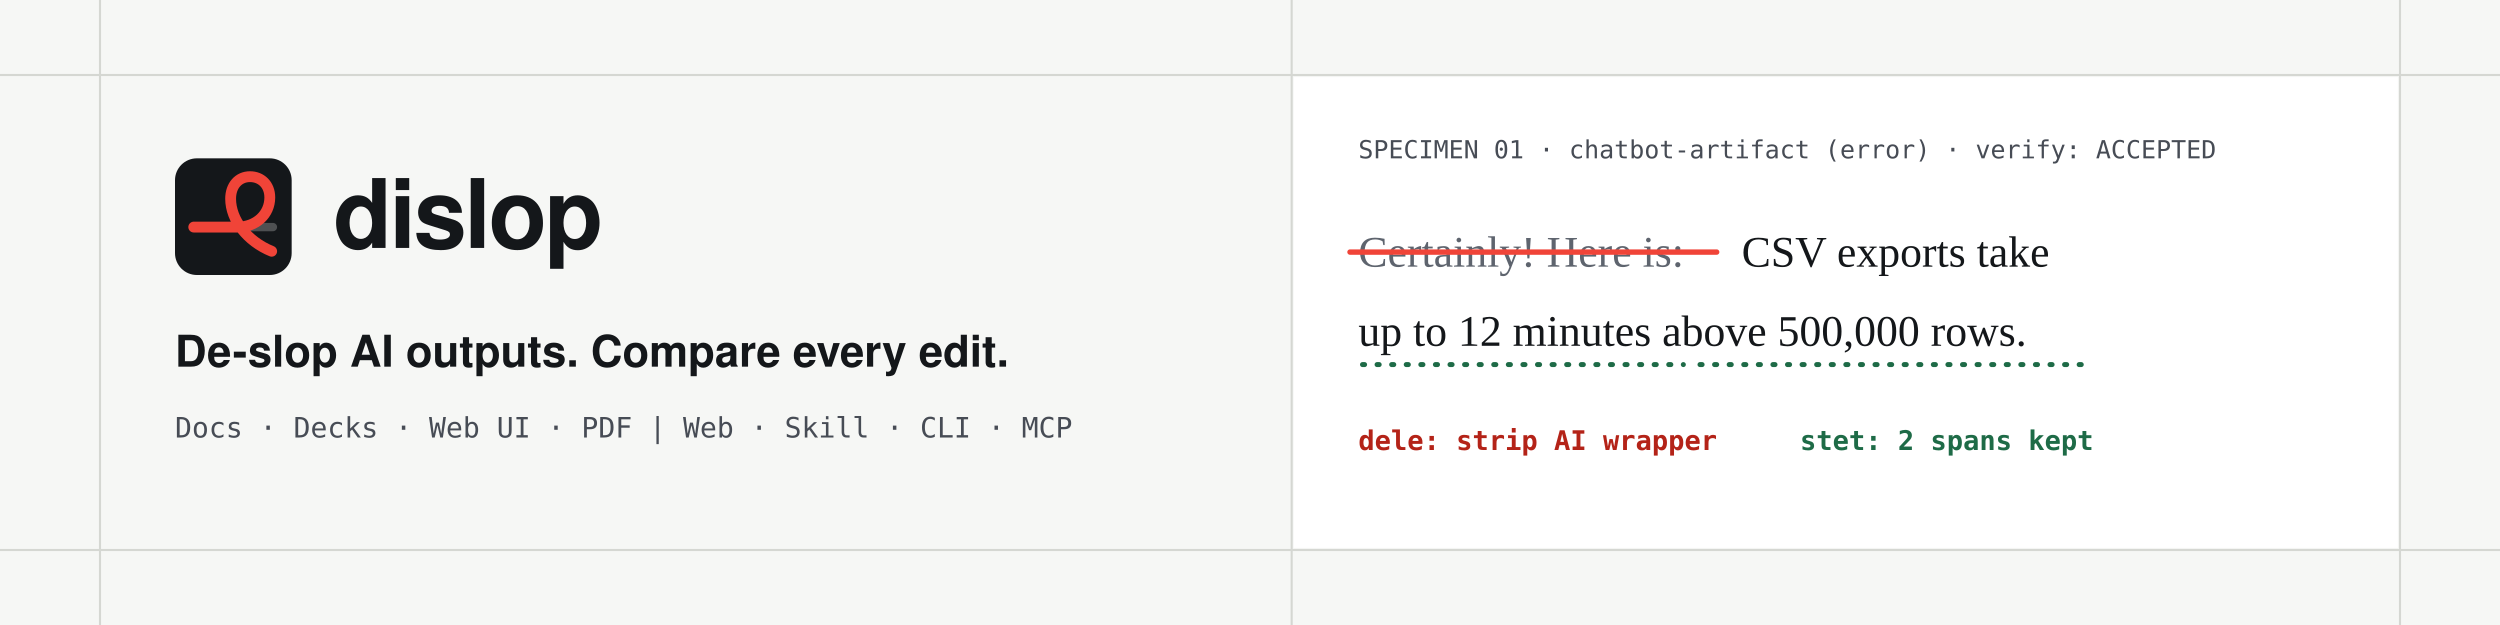
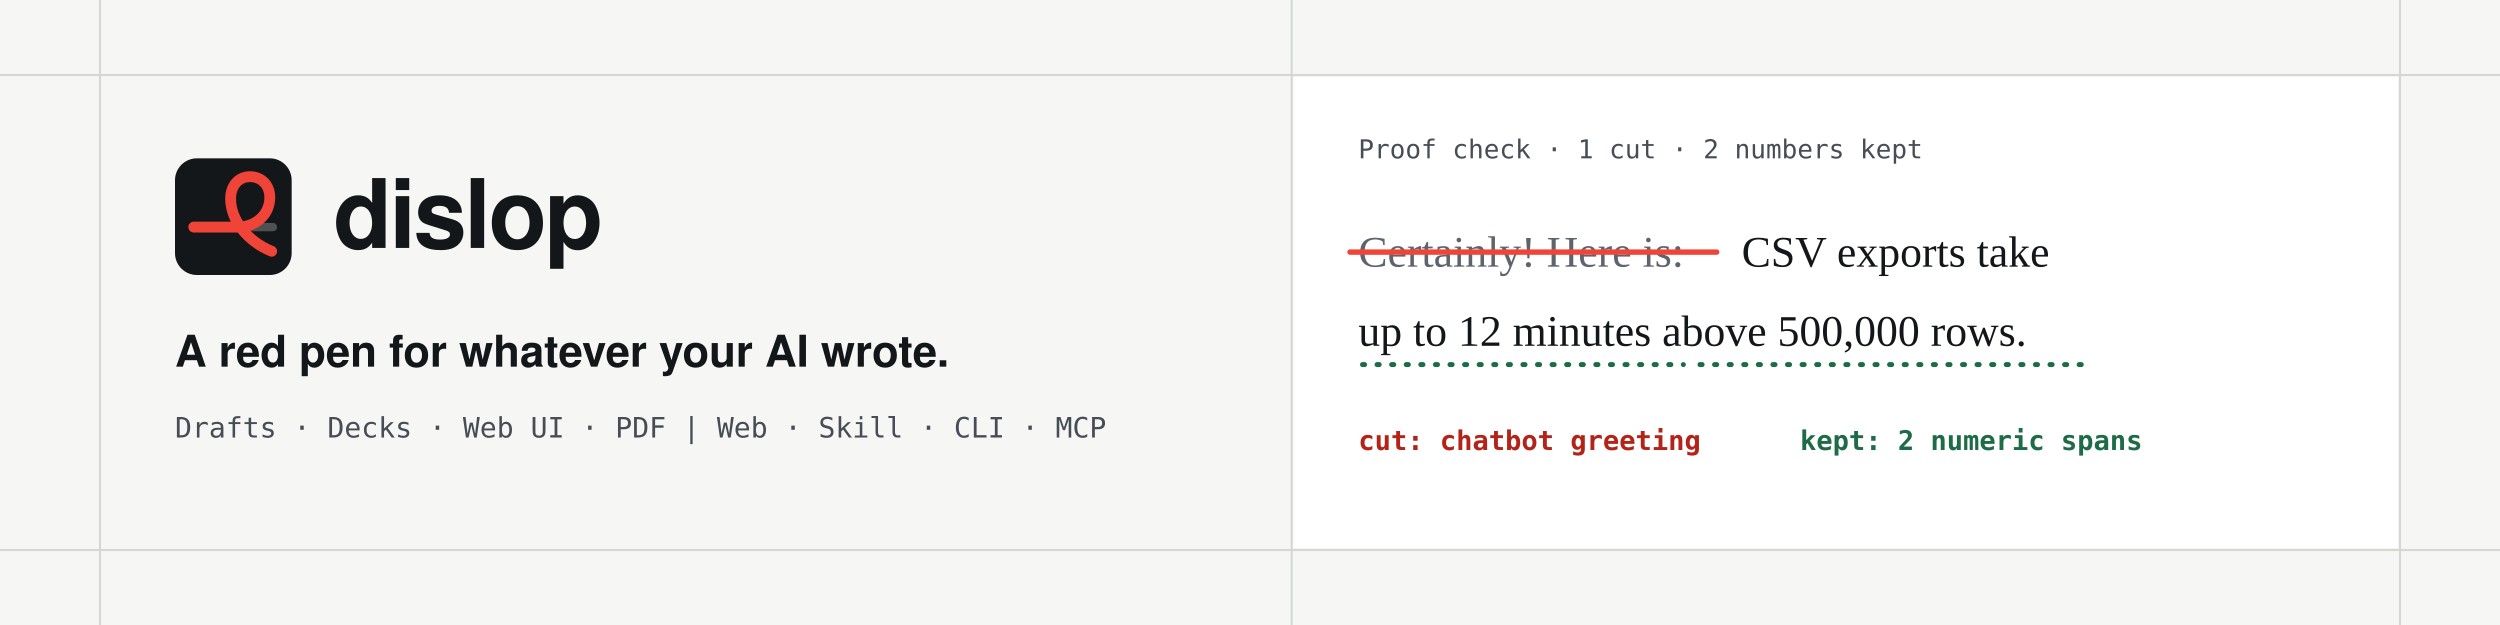
- <svg xmlns="http://www.w3.org/2000/svg" viewBox="0 0 1200 300" width="1200" height="300" fill="none" role="img" aria-label="dislop — De-slop AI outputs and compare every edit">
+ <svg xmlns="http://www.w3.org/2000/svg" viewBox="0 0 1200 300" width="1200" height="300" fill="none" role="img" aria-label="dislop — A red pen for whatever your AI wrote">
  <rect width="1200" height="300" fill="#F6F7F5" />
  <line x1="48" y1="0" x2="48" y2="300" stroke="#D5D7D2" stroke-width="1" />
  <line x1="620" y1="0" x2="620" y2="300" stroke="#D5D7D2" stroke-width="1" />
  <line x1="1152" y1="0" x2="1152" y2="300" stroke="#D5D7D2" stroke-width="1" />
  <line x1="0" y1="36" x2="1200" y2="36" stroke="#D5D7D2" stroke-width="1" />
  <line x1="0" y1="264" x2="1200" y2="264" stroke="#D5D7D2" stroke-width="1" />
  <g transform="translate(84, 76)">
    <rect width="56" height="56" rx="10.5" fill="#14171A" />
    <line x1="9" y1="33" x2="47" y2="33" stroke="#F4F5F3" stroke-width="4" stroke-linecap="round" stroke-opacity="0.26" />
    <path d="M9 33H30C39 33 45.5 26.8 45.5 18.8C45.5 12.6 41.3 8.8 36 8.8C30.5 8.8 26.7 13.1 26.7 19.4C26.7 29.5 34.6 39.8 46.4 44.6" stroke="#F04438" stroke-width="5.2" stroke-linecap="round" stroke-linejoin="round" />
    <text x="76" y="43" fill="#14171A" font-family="-apple-system, BlinkMacSystemFont, 'Segoe UI', Helvetica, Arial, sans-serif" font-size="46" font-weight="700" letter-spacing="-1.2">dislop</text>
  </g>
-   <text x="84" y="176" fill="#14171A" font-family="-apple-system, BlinkMacSystemFont, 'Segoe UI', Helvetica, Arial, sans-serif" font-size="21" font-weight="600">De-slop AI outputs. Compare every edit.</text>
-   <text x="84" y="210" fill="#474C55" font-family="ui-monospace, SFMono-Regular, Menlo, Consolas, monospace" font-size="13.5">Docs · Decks · Web UI · PDF  |  Web · Skill · CLI · MCP</text>
+   <text x="84" y="176" fill="#14171A" font-family="-apple-system, BlinkMacSystemFont, 'Segoe UI', Helvetica, Arial, sans-serif" font-size="21" font-weight="600">A red pen for whatever your AI wrote.</text>
+   <text x="84" y="210" fill="#474C55" font-family="ui-monospace, SFMono-Regular, Menlo, Consolas, monospace" font-size="13.5">Drafts · Decks · Web UI · PDF  |  Web · Skill · CLI · MCP</text>
  <rect x="621" y="37" width="530" height="226" fill="#FFFFFF" />
-   <text x="652" y="76" fill="#474C55" font-family="ui-monospace, SFMono-Regular, Menlo, Consolas, monospace" font-size="12">SPECIMEN 01  ·  chatbot-artifact (error)  ·  verify: ACCEPTED</text>
+   <text x="652" y="76" fill="#474C55" font-family="ui-monospace, SFMono-Regular, Menlo, Consolas, monospace" font-size="12.5">Proof check  ·  1 cut  ·  2 numbers kept</text>
  <text x="652" y="128" fill="#5E646E" font-family="Georgia, 'Times New Roman', serif" font-size="21">Certainly! Here is:</text>
  <line x1="648" y1="121" x2="824" y2="121" stroke="#F04438" stroke-width="2.6" stroke-linecap="round" />
  <text x="836" y="128" fill="#14171A" font-family="Georgia, 'Times New Roman', serif" font-size="21">CSV exports take</text>
  <text x="652" y="166" fill="#14171A" font-family="Georgia, 'Times New Roman', serif" font-size="21">up to 12 minutes above 500,000 rows.</text>
  <line x1="654" y1="175" x2="808" y2="175" stroke="#1E6B47" stroke-width="2.4" stroke-linecap="round" stroke-dasharray="1 6" />
  <line x1="816" y1="175" x2="1000" y2="175" stroke="#1E6B47" stroke-width="2.4" stroke-linecap="round" stroke-dasharray="1 6" />
-   <text x="652" y="216" fill="#B42318" font-family="ui-monospace, SFMono-Regular, Menlo, Consolas, monospace" font-size="13" font-weight="600">dele: strip AI wrapper</text>
-   <text x="864" y="216" fill="#1E6B47" font-family="ui-monospace, SFMono-Regular, Menlo, Consolas, monospace" font-size="13" font-weight="600">stet: 2 spans kept</text>
+   <text x="652" y="216" fill="#B42318" font-family="ui-monospace, SFMono-Regular, Menlo, Consolas, monospace" font-size="13" font-weight="600">cut: chatbot greeting</text>
+   <text x="864" y="216" fill="#1E6B47" font-family="ui-monospace, SFMono-Regular, Menlo, Consolas, monospace" font-size="13" font-weight="600">kept: 2 numeric spans</text>
</svg>
